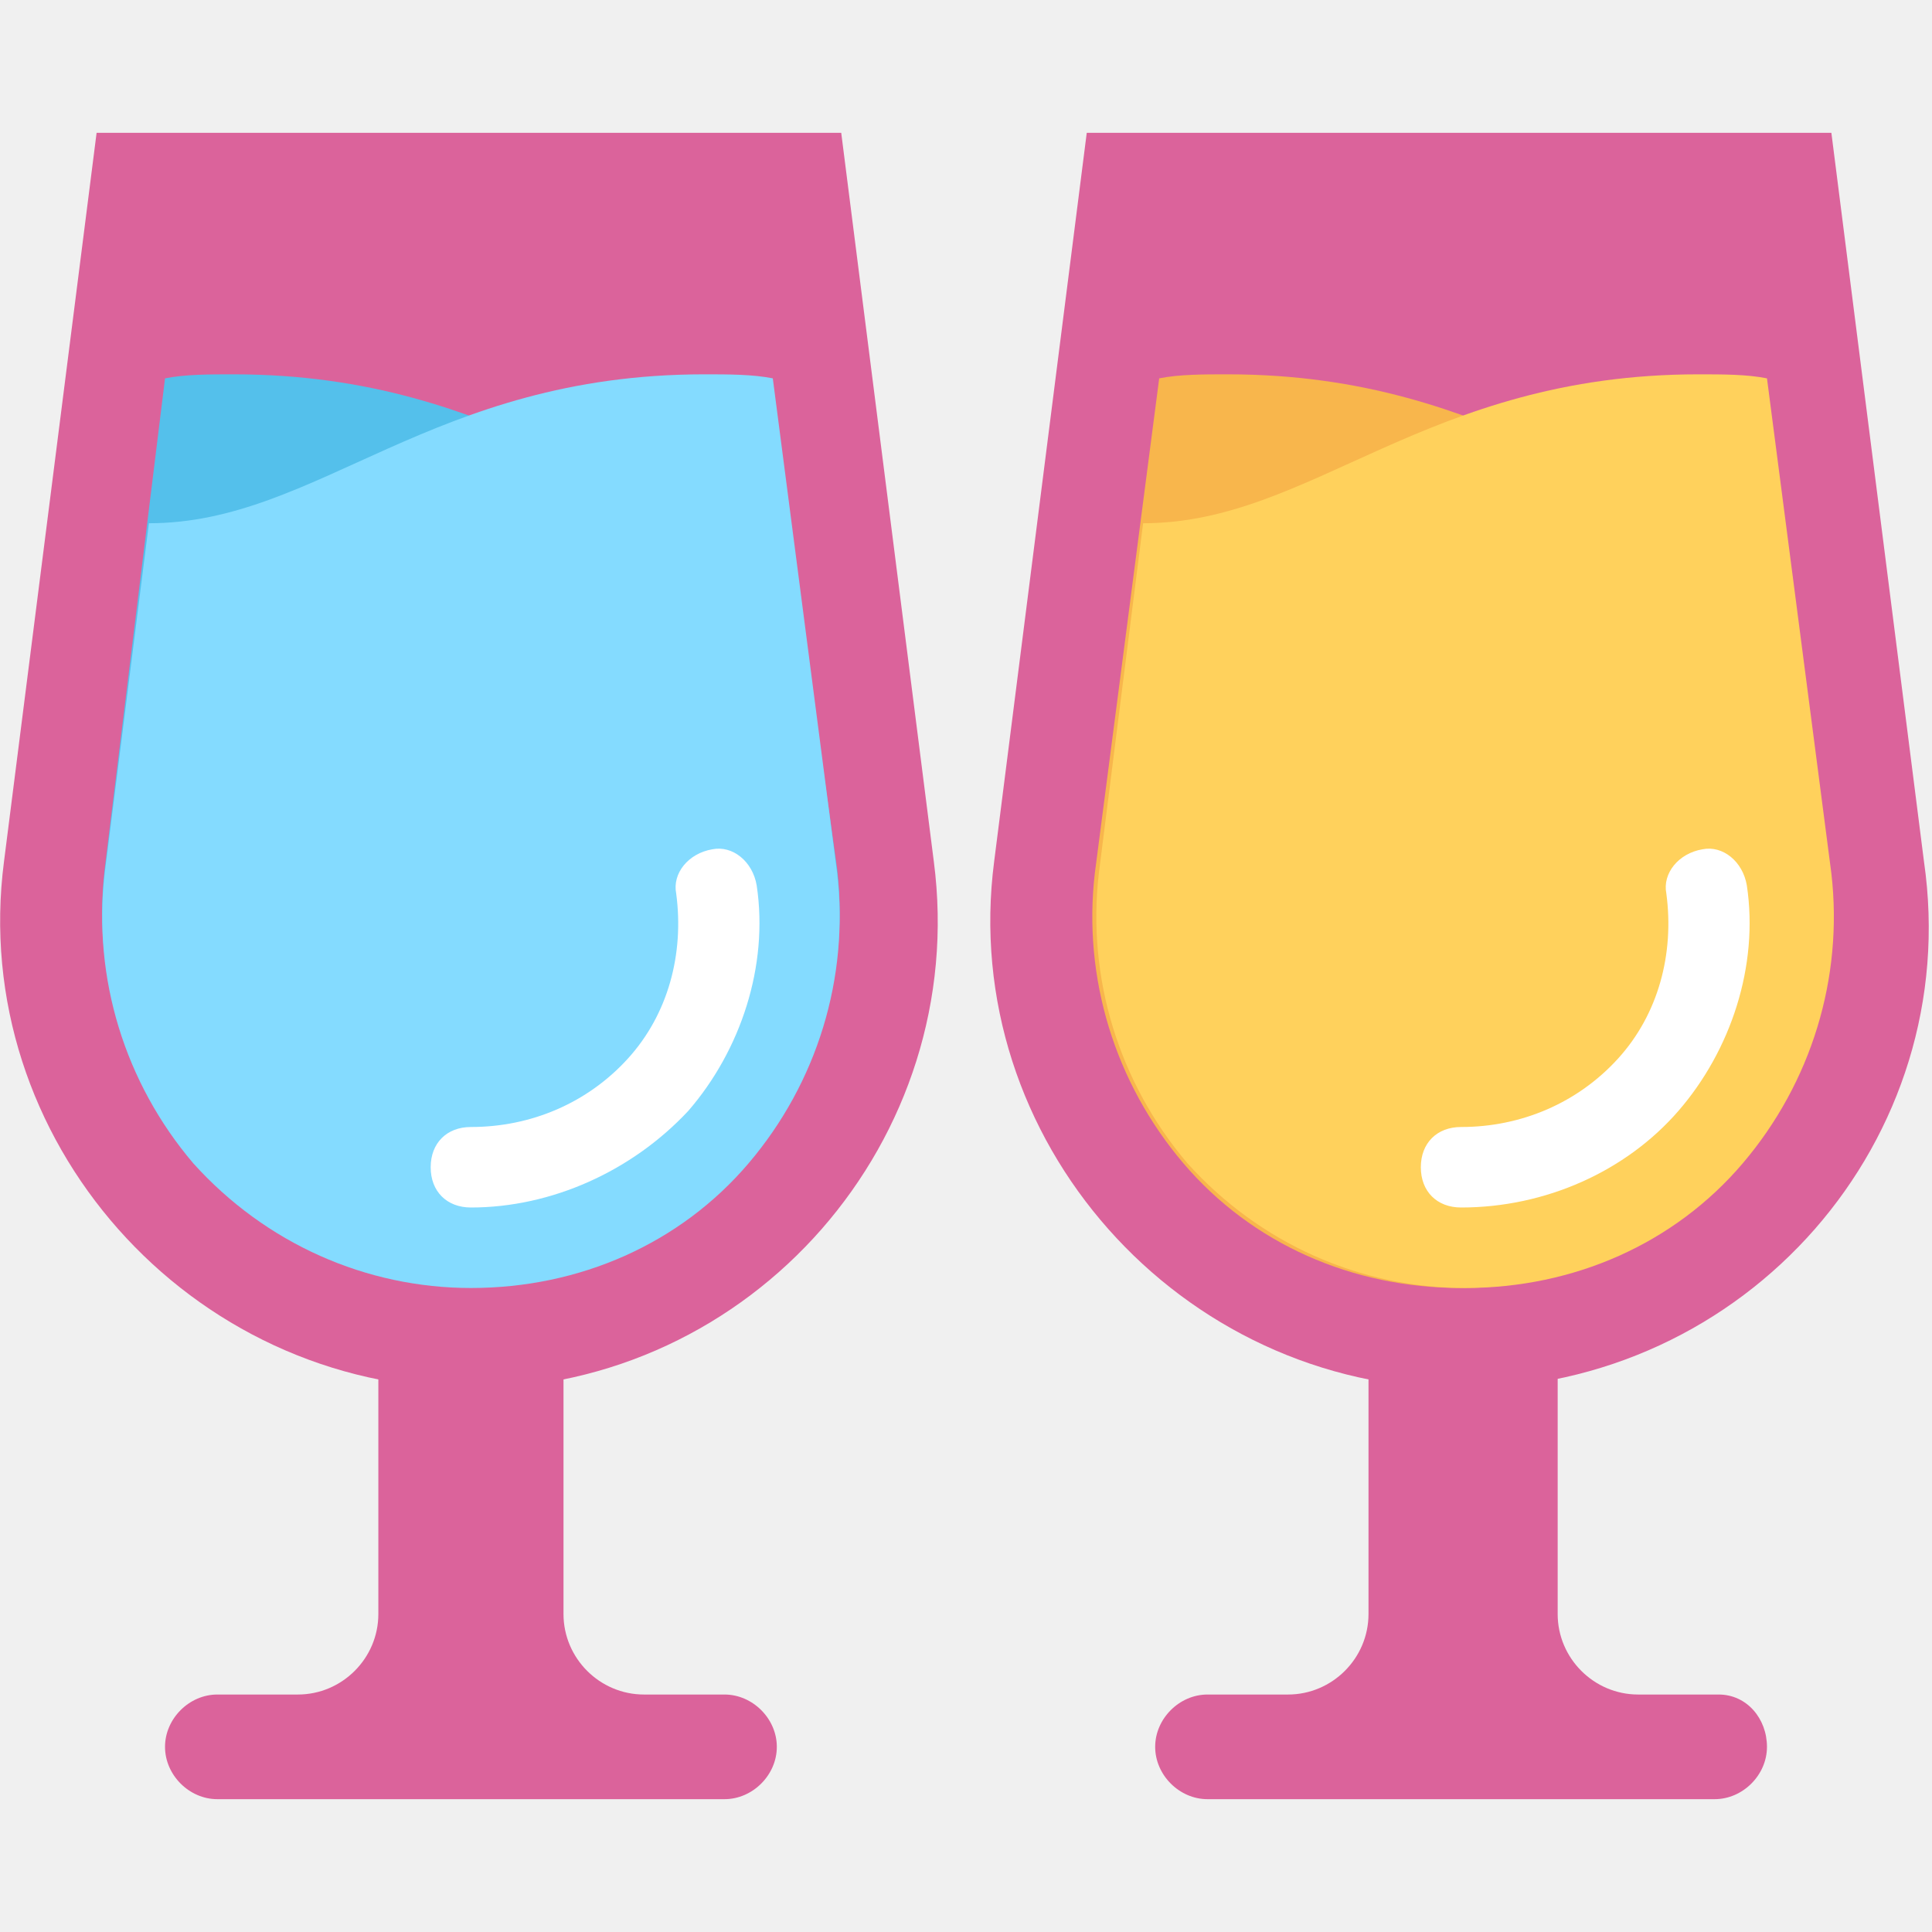
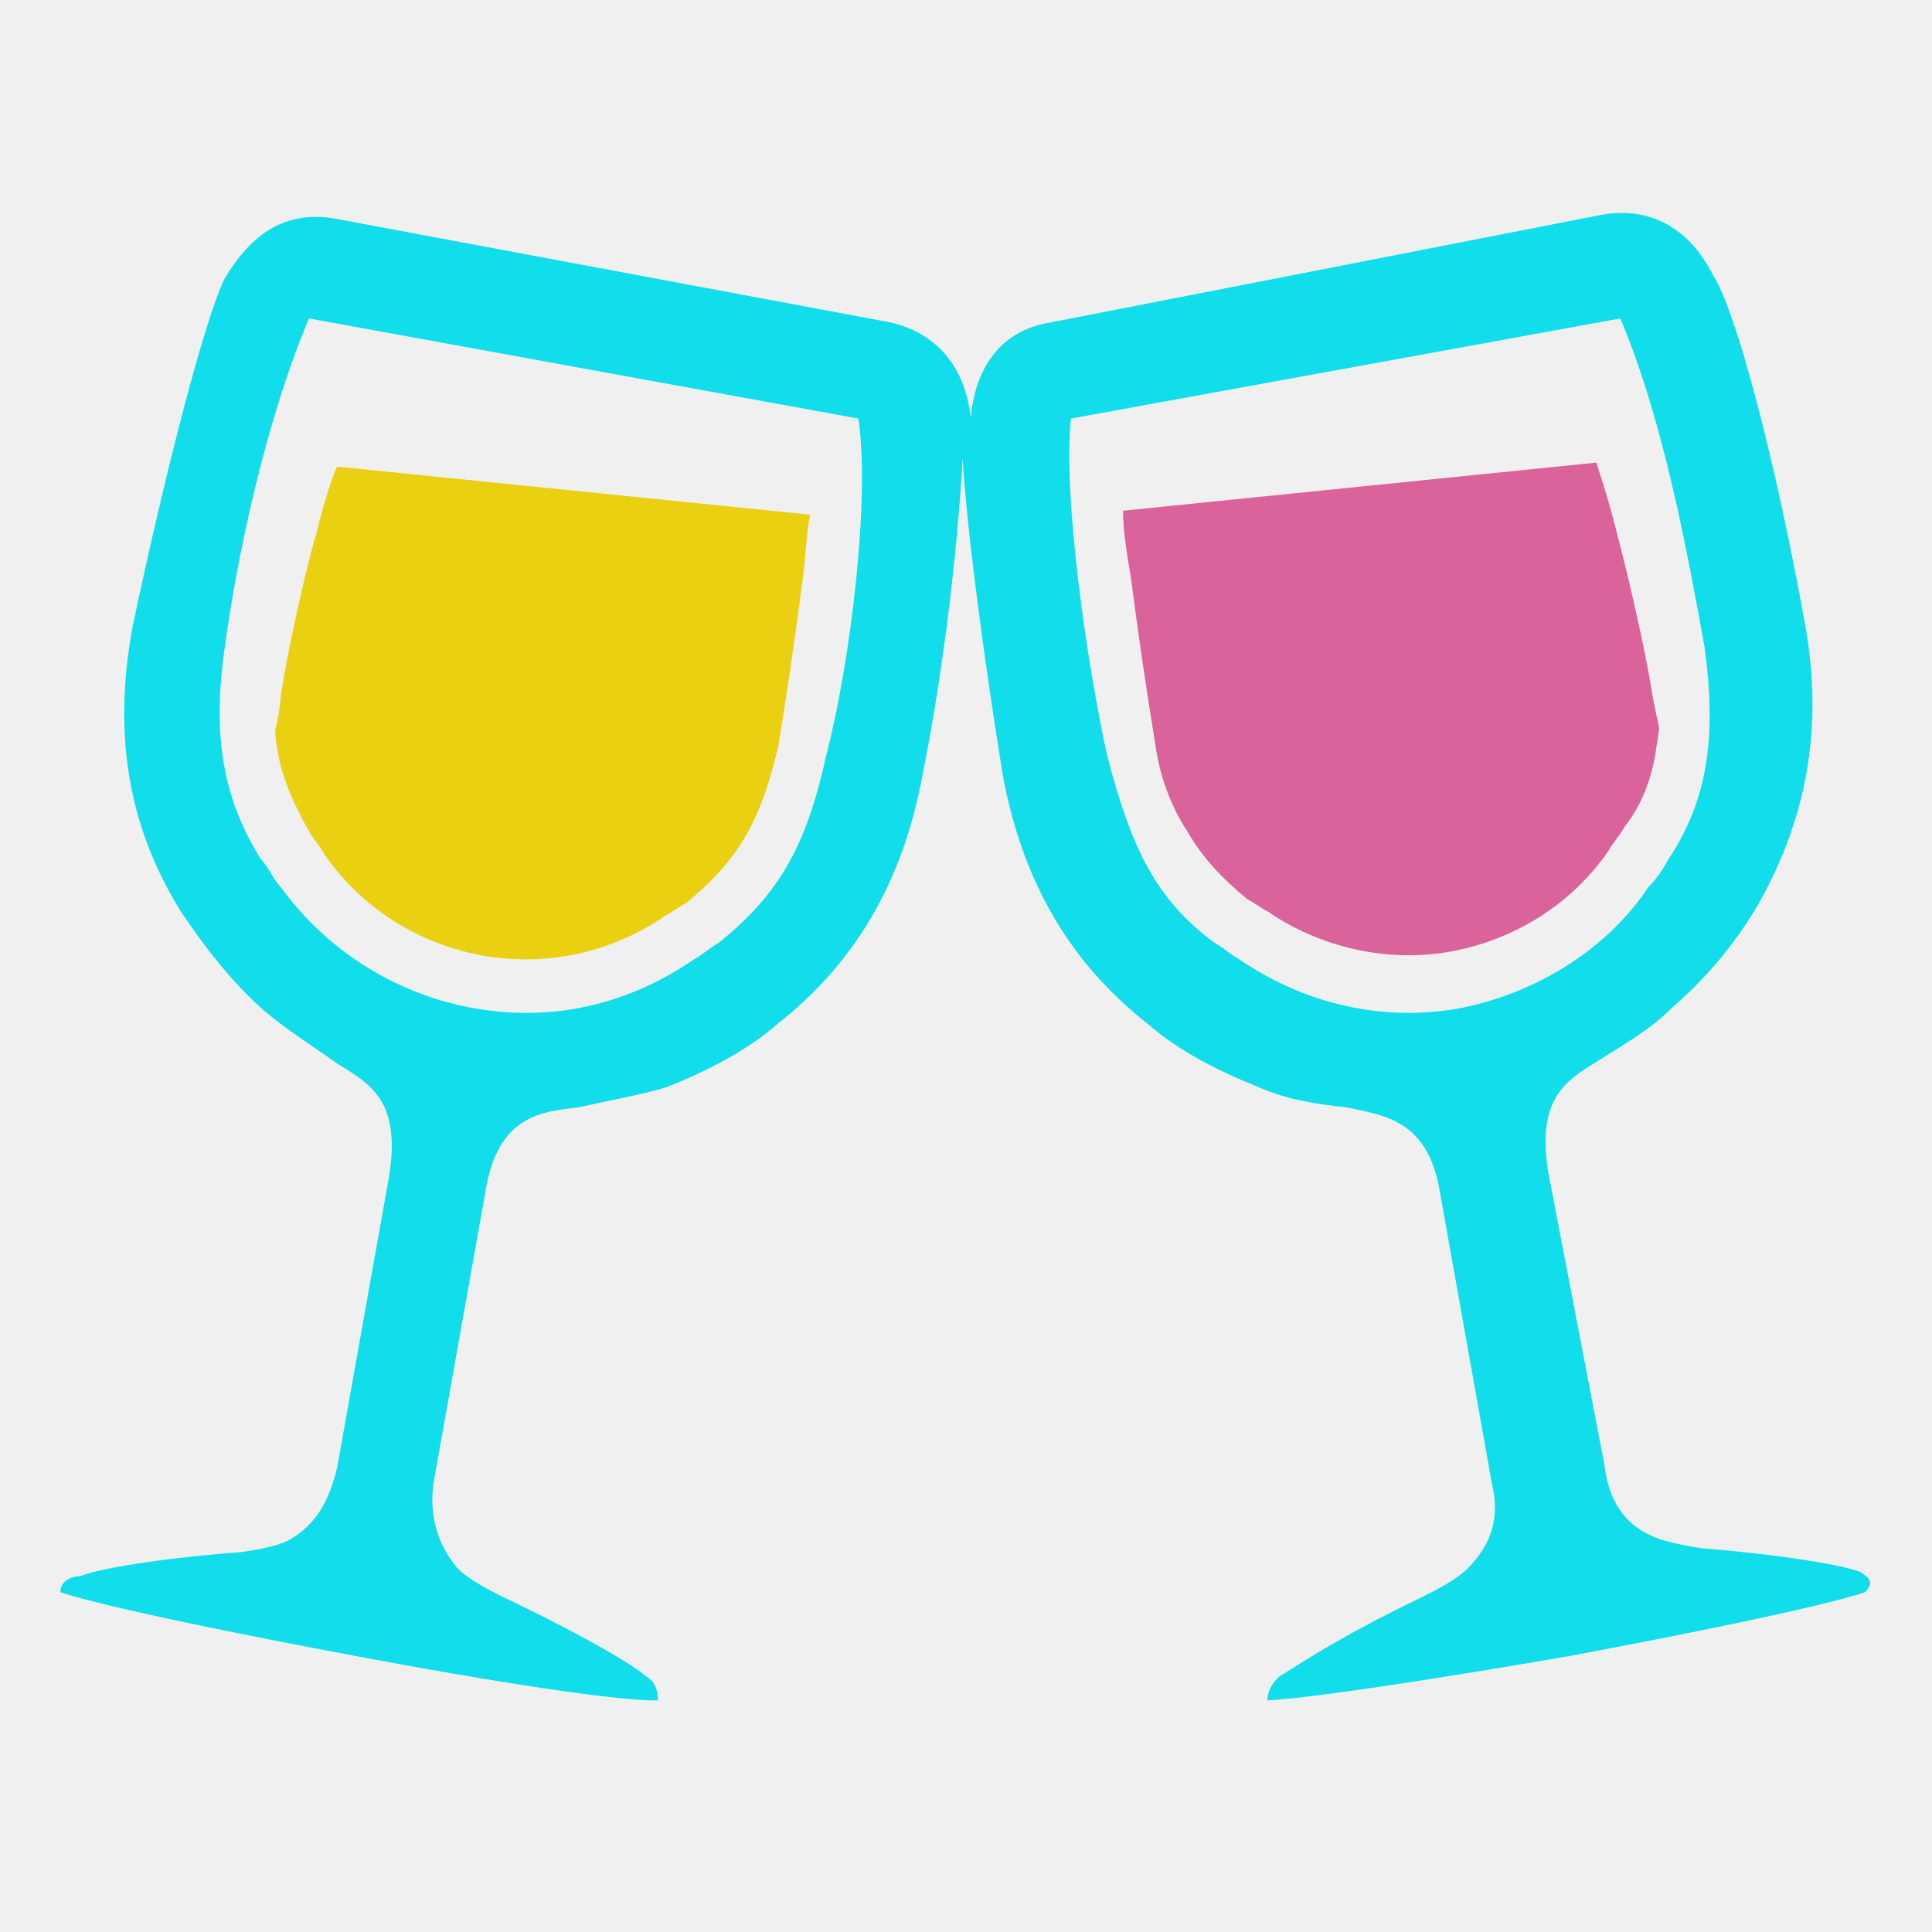
- <svg xmlns="http://www.w3.org/2000/svg" t="1558321967120" class="icon" style="" viewBox="0 0 1024 1024" version="1.1" p-id="13526" width="200" height="200">
+ <svg xmlns="http://www.w3.org/2000/svg" t="1558359302975" class="icon" style="" viewBox="0 0 1024 1024" version="1.1" p-id="31291" width="120" height="120">
  <defs>
    <style type="text/css" />
  </defs>
-   <path d="M384 898.133h-42.667c-23.467 0-42.667-19.2-42.667-42.667v-200.533H200.533v200.533c0 23.467-19.2 42.667-42.667 42.667h-42.667c-14.933 0-27.733 12.8-27.733 27.733s12.8 27.733 27.733 27.733H384c14.933 0 27.733-12.8 27.733-27.733s-12.8-27.733-27.733-27.733z" fill="#db639b" p-id="13527" data-spm-anchor-id="a313x.7781069.0.i46" class="selected" />
-   <path d="M249.6 736c-149.333 0-266.667-132.267-247.467-279.467L51.2 70.4h394.667l49.067 386.133c19.2 147.2-96 279.467-245.333 279.467z" fill="#db639b" p-id="13528" data-spm-anchor-id="a313x.7781069.0.i49" class="selected" />
-   <path d="M418.133 277.333c-89.6 0-149.333-78.933-294.4-78.933-12.8 0-25.6 0-36.267 2.133L55.467 460.8c-6.4 55.467 10.667 110.933 46.933 153.6 36.267 42.667 89.6 66.133 147.2 66.133 55.467 0 108.8-23.467 147.2-66.133 36.267-42.667 53.333-98.133 46.933-153.6L418.133 277.333z" fill="#54C0EB" p-id="13529" />
-   <path d="M78.933 277.333c89.6 0 149.333-78.933 294.4-78.933 12.8 0 25.6 0 36.267 2.133l34.133 262.4c6.4 55.467-10.667 110.933-46.933 153.6-36.267 42.667-89.6 66.133-147.2 66.133-55.467 0-108.8-23.467-147.2-66.133-36.267-42.667-53.333-98.133-46.933-153.6L78.933 277.333z" fill="#84DBFF" p-id="13530" />
-   <path d="M249.6 640c-12.8 0-21.333-8.533-21.333-21.333s8.533-21.333 21.333-21.333c32 0 61.867-12.8 83.2-36.267s29.867-55.467 25.6-87.467c-2.133-10.667 6.4-21.333 19.2-23.467 10.667-2.133 21.333 6.4 23.467 19.2 6.4 42.667-8.533 87.467-36.267 119.467-29.867 32-72.533 51.2-115.2 51.2z" fill="#FFFFFF" p-id="13531" />
-   <path d="M910.933 898.133h-42.667c-23.467 0-42.667-19.2-42.667-42.667v-200.533H725.333v200.533c0 23.467-19.2 42.667-42.667 42.667h-42.667c-14.933 0-27.733 12.8-27.733 27.733s12.8 27.733 27.733 27.733h268.8c14.933 0 27.733-12.8 27.733-27.733s-10.667-27.733-25.6-27.733z" fill="#db639b" p-id="13532" data-spm-anchor-id="a313x.7781069.0.i47" class="selected" />
-   <path d="M774.4 736c-149.333 0-266.667-132.267-247.467-279.467L576 70.4h394.667l49.067 386.133c21.333 147.2-93.867 279.467-245.333 279.467z" fill="#db639b" p-id="13533" data-spm-anchor-id="a313x.7781069.0.i48" class="selected" />
-   <path d="M945.067 277.333c-89.6 0-149.333-78.933-294.4-78.933-12.8 0-25.6 0-36.267 2.133l-34.133 262.4c-6.4 55.467 10.667 110.933 46.933 153.6 36.267 42.667 89.6 66.133 147.2 66.133 55.467 0 108.8-23.467 147.2-66.133 36.267-42.667 53.333-98.133 46.933-153.6L945.067 277.333z" fill="#F8B64C" p-id="13534" />
-   <path d="M605.867 277.333c89.6 0 149.333-78.933 294.4-78.933 12.8 0 25.6 0 36.267 2.133l34.133 262.4c6.4 55.467-10.667 110.933-46.933 153.6-36.267 42.667-89.6 66.133-147.2 66.133-55.467 0-108.8-23.467-147.2-66.133-36.267-42.667-53.333-98.133-46.933-153.6l23.467-185.6z" fill="#FFD15C" p-id="13535" />
-   <path d="M774.4 640c-12.8 0-21.333-8.533-21.333-21.333s8.533-21.333 21.333-21.333c32 0 61.867-12.8 83.2-36.267s29.867-55.467 25.6-87.467c-2.133-10.667 6.4-21.333 19.2-23.467 10.667-2.133 21.333 6.4 23.467 19.2 6.4 42.667-8.533 87.467-36.267 119.467-27.733 32-70.4 51.2-115.2 51.2z" fill="#FFFFFF" p-id="13536" />
+   <path d="M168.032 281.296c-8.512 29.728-17.008 72.192-19.136 87.04-2.128 23.36-4.256 12.752-2.128 27.616 2.128 14.848 8.512 29.712 17.008 44.576 2.128 4.24 6.384 8.48 8.496 12.736 19.136 27.6 48.896 46.72 82.896 53.088a129.92 129.92 0 0 0 97.76-21.232c4.256-2.128 6.4-4.256 10.64-6.368 12.752-10.624 23.376-21.232 31.888-36.096 8.48-14.864 12.752-29.728 16.992-46.72a2560 2560 0 0 0 12.752-87.04c2.128-14.864 2.128-27.6 4.256-36.096l-250.8-25.472c-2.128 4.256-6.384 16.992-10.624 33.968z" fill="#ead011" p-id="31292" data-spm-anchor-id="a313x.7781069.0.i63" class="selected" />
+   <path d="M986.32 833.296c-4.256-2.128-31.888-8.48-85.024-12.736-12.752-2.128-21.248-4.24-25.504-6.368-14.88-6.368-23.36-19.104-25.504-38.224l-29.76-154.976c-6.368-40.336 10.64-48.832 27.632-59.44 17.008-10.624 27.632-16.992 38.256-27.6a219.296 219.296 0 0 0 44.64-53.088c25.504-44.576 36.128-93.408 25.504-150.72-14.88-82.816-36.128-165.6-48.88-184.72-10.624-21.232-29.76-36.096-57.392-31.84L556.976 170.88c-27.632 4.256-40.384 25.488-42.496 50.96-2.128-23.36-14.88-44.592-42.512-50.96l-295.44-55.2c-27.632-4.24-44.64 10.624-57.392 31.84-10.624 21.248-31.872 104.048-48.88 184.72-10.624 57.328-2.128 106.144 25.504 150.72 12.752 19.12 27.632 38.24 44.64 53.088 12.752 10.624 23.376 16.992 38.24 27.6 17.024 10.624 34.016 19.104 27.648 59.456l-27.632 154.976c-4.256 16.992-10.624 29.728-25.504 38.224-4.256 2.112-10.624 4.24-25.504 6.368-55.264 4.24-80.768 10.608-85.024 12.736-4.24 0-10.624 2.112-10.624 8.48 0 0 21.248 8.496 157.28 33.984 136.032 25.472 159.408 23.36 159.408 23.36 0-6.384-2.128-10.624-6.368-12.752-4.256-4.24-27.632-19.104-76.528-42.464-12.752-6.368-19.12-10.608-23.36-14.864-10.64-12.736-14.88-27.6-12.768-44.576l27.632-154.992c6.384-40.32 29.76-42.448 48.88-44.576 19.136-4.256 31.888-6.368 46.768-10.624 21.248-8.48 42.512-19.104 59.52-33.968 40.368-31.84 65.872-74.304 76.496-131.632 12.768-63.68 19.136-129.504 21.264-167.712 2.128 36.096 10.624 101.904 21.248 167.712 10.624 57.328 36.144 99.792 76.528 131.632 16.992 14.88 38.24 25.488 59.504 33.968 14.88 6.368 27.632 8.496 46.752 10.624 19.136 4.24 42.512 6.368 48.896 44.576l27.632 154.992c4.24 16.976 0 31.84-12.752 44.576-4.256 4.256-10.64 8.496-23.392 14.88-48.88 23.344-72.256 40.32-76.512 42.448-2.128 2.128-6.368 6.368-6.368 12.736 0 0 23.36 0 159.408-23.36 136.016-25.472 157.28-33.952 157.28-33.952 6.368-6.384 0-8.496-2.128-10.624zM437.952 400.192c-10.624 48.832-25.504 74.304-57.376 99.776-4.256 2.128-8.512 6.384-12.752 8.496-34.016 23.36-74.4 33.968-119.04 25.488a161.632 161.632 0 0 1-99.888-63.696c-4.256-4.256-6.368-10.624-10.624-14.864-21.248-33.968-25.504-67.936-19.136-112.528 6.384-46.704 21.264-118.88 44.64-174.08l291.2 53.072c6.368 42.464-4.272 129.504-17.024 178.336z m337.952 133.76c-42.512 8.48-85.024-2.128-119.04-25.488-4.24-2.112-8.48-6.368-12.736-8.48-31.888-23.36-44.64-50.96-57.392-99.792-10.624-48.832-23.376-135.872-19.12-178.336l291.184-53.072c23.36 55.2 36.128 127.376 44.64 174.08 6.368 46.72 2.112 80.688-19.136 112.528a64.512 64.512 0 0 1-10.64 14.864c-21.248 31.84-57.376 55.2-97.76 63.68z" fill="#11deea" p-id="31293" data-spm-anchor-id="a313x.7781069.0.i62" class="" />
+   <path d="M877.92 395.952c2.128-14.88 2.128-4.256-2.128-27.6-2.128-14.88-10.624-55.2-19.12-87.04-4.256-16.992-8.512-29.728-10.624-36.112l-250.816 25.488c0 10.608 2.128 23.36 4.256 36.096a2560 2560 0 0 0 12.752 87.04c2.128 16.976 8.512 33.968 17.008 46.72 8.496 14.848 19.12 25.456 31.872 36.08 4.256 2.128 6.384 4.24 10.64 6.368 27.632 19.104 63.76 27.6 97.76 21.232 34.016-6.368 63.76-25.472 82.896-53.072 2.128-4.256 6.384-8.496 8.496-12.752 8.512-10.608 14.88-25.472 17.008-42.448z" fill="#db639b" p-id="31294" data-spm-anchor-id="a313x.7781069.0.i61" class="" />
</svg>
